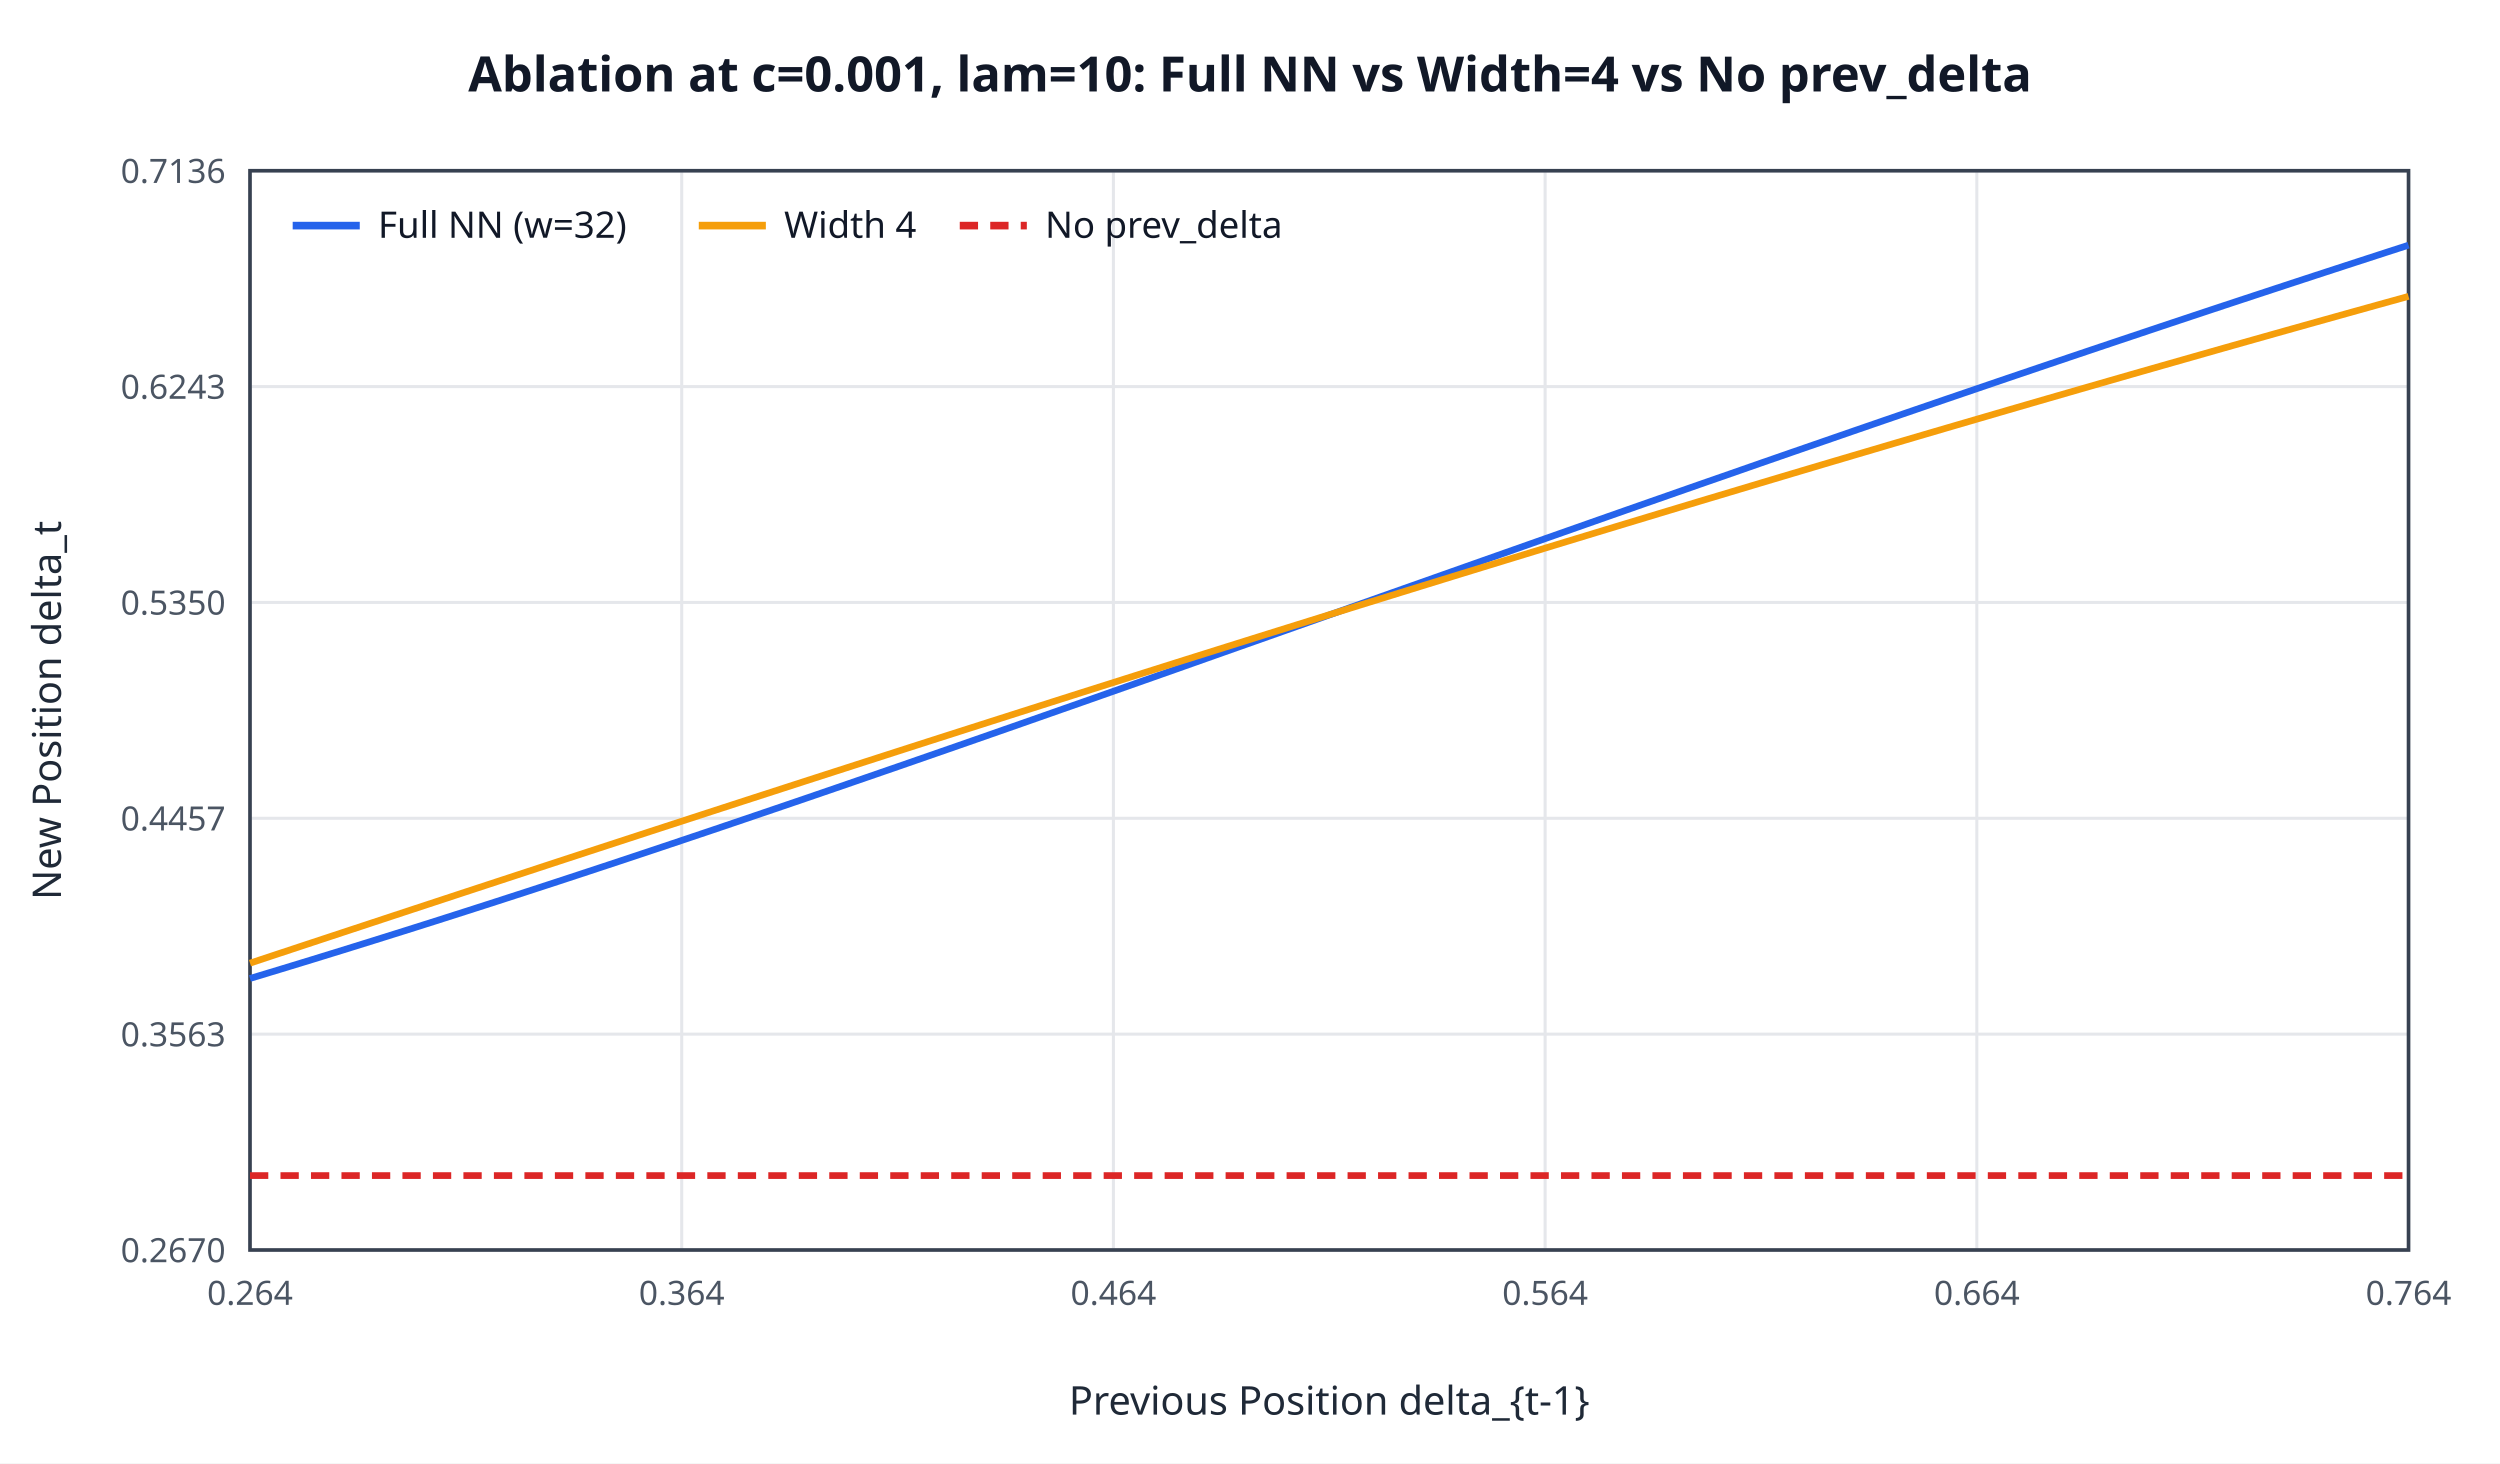
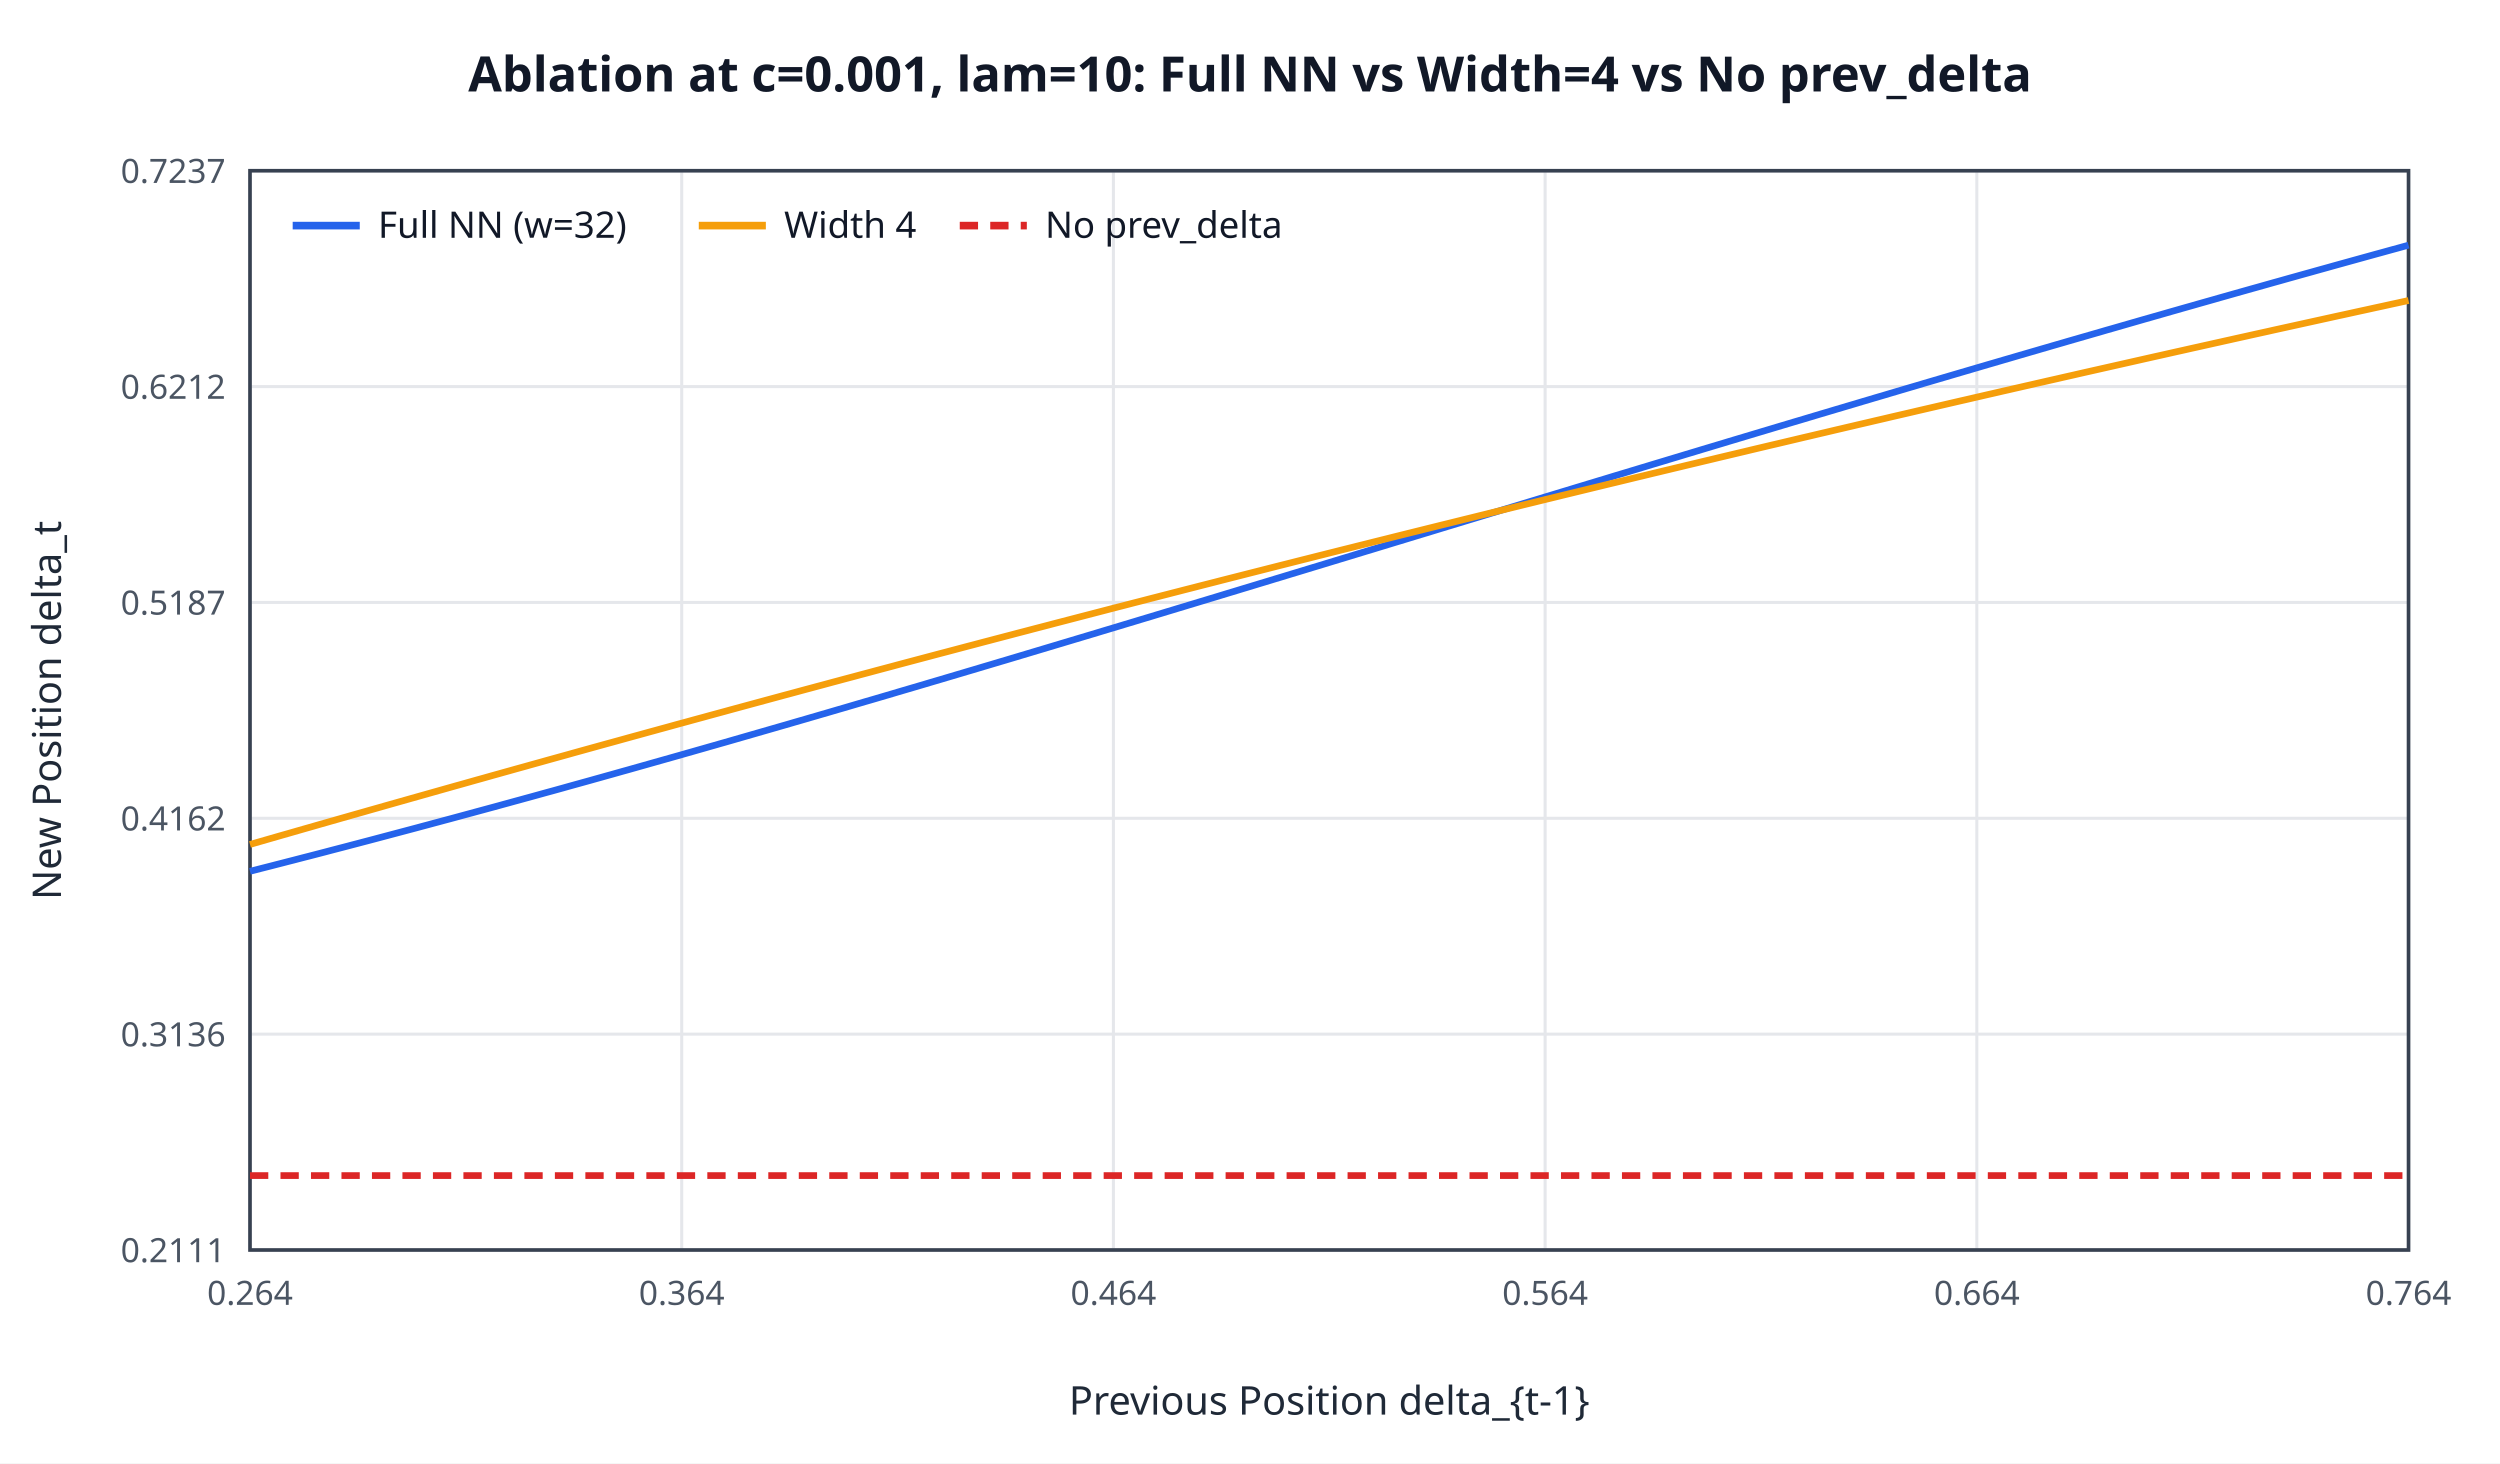
<svg xmlns="http://www.w3.org/2000/svg" width="820" height="480" viewBox="0 0 820 480">
  <rect width="820" height="480" fill="#ffffff" />
  <text x="410" y="30" text-anchor="middle" font-family="sans-serif" font-size="16" font-weight="bold" fill="#111827">Ablation at c=0.001, lam=10: Full NN vs Width=4 vs No prev_delta</text>
  <line x1="82" y1="410.0" x2="790.0" y2="410.0" stroke="#e5e7eb" stroke-width="1" />
-   <text x="74.0" y="414.0" text-anchor="end" font-family="sans-serif" font-size="11" fill="#4b5563">0.2670</text>
+   <text x="74.0" y="414.0" text-anchor="end" font-family="sans-serif" font-size="11" fill="#4b5563">0.2111</text>
  <line x1="82.0" y1="56" x2="82.0" y2="410.0" stroke="#e5e7eb" stroke-width="1" />
  <text x="82.0" y="428.0" text-anchor="middle" font-family="sans-serif" font-size="11" fill="#4b5563">0.264</text>
  <line x1="82" y1="339.2" x2="790.0" y2="339.2" stroke="#e5e7eb" stroke-width="1" />
-   <text x="74.0" y="343.2" text-anchor="end" font-family="sans-serif" font-size="11" fill="#4b5563">0.3563</text>
+   <text x="74.0" y="343.2" text-anchor="end" font-family="sans-serif" font-size="11" fill="#4b5563">0.3136</text>
  <line x1="223.6" y1="56" x2="223.6" y2="410.0" stroke="#e5e7eb" stroke-width="1" />
  <text x="223.6" y="428.0" text-anchor="middle" font-family="sans-serif" font-size="11" fill="#4b5563">0.364</text>
  <line x1="82" y1="268.4" x2="790.0" y2="268.4" stroke="#e5e7eb" stroke-width="1" />
-   <text x="74.0" y="272.4" text-anchor="end" font-family="sans-serif" font-size="11" fill="#4b5563">0.4457</text>
+   <text x="74.0" y="272.4" text-anchor="end" font-family="sans-serif" font-size="11" fill="#4b5563">0.4162</text>
  <line x1="365.2" y1="56" x2="365.2" y2="410.0" stroke="#e5e7eb" stroke-width="1" />
  <text x="365.2" y="428.0" text-anchor="middle" font-family="sans-serif" font-size="11" fill="#4b5563">0.464</text>
  <line x1="82" y1="197.6" x2="790.0" y2="197.6" stroke="#e5e7eb" stroke-width="1" />
-   <text x="74.0" y="201.6" text-anchor="end" font-family="sans-serif" font-size="11" fill="#4b5563">0.5350</text>
+   <text x="74.0" y="201.6" text-anchor="end" font-family="sans-serif" font-size="11" fill="#4b5563">0.5187</text>
  <line x1="506.8" y1="56" x2="506.8" y2="410.0" stroke="#e5e7eb" stroke-width="1" />
  <text x="506.8" y="428.0" text-anchor="middle" font-family="sans-serif" font-size="11" fill="#4b5563">0.564</text>
  <line x1="82" y1="126.8" x2="790.0" y2="126.8" stroke="#e5e7eb" stroke-width="1" />
-   <text x="74.0" y="130.8" text-anchor="end" font-family="sans-serif" font-size="11" fill="#4b5563">0.6243</text>
+   <text x="74.0" y="130.8" text-anchor="end" font-family="sans-serif" font-size="11" fill="#4b5563">0.6212</text>
  <line x1="648.4" y1="56" x2="648.4" y2="410.0" stroke="#e5e7eb" stroke-width="1" />
  <text x="648.4" y="428.0" text-anchor="middle" font-family="sans-serif" font-size="11" fill="#4b5563">0.664</text>
  <line x1="82" y1="56.0" x2="790.0" y2="56.0" stroke="#e5e7eb" stroke-width="1" />
-   <text x="74.0" y="60.0" text-anchor="end" font-family="sans-serif" font-size="11" fill="#4b5563">0.7136</text>
+   <text x="74.0" y="60.0" text-anchor="end" font-family="sans-serif" font-size="11" fill="#4b5563">0.7237</text>
  <line x1="790.0" y1="56" x2="790.0" y2="410.0" stroke="#e5e7eb" stroke-width="1" />
  <text x="790.0" y="428.0" text-anchor="middle" font-family="sans-serif" font-size="11" fill="#4b5563">0.764</text>
  <rect x="82" y="56" width="708" height="354" fill="none" stroke="#374151" stroke-width="1.2" />
  <text x="436.0" y="464.0" text-anchor="middle" font-family="sans-serif" font-size="13" fill="#1f2937">Previous Position delta_{t-1}</text>
  <text x="20" y="233.0" text-anchor="middle" font-family="sans-serif" font-size="13" fill="#1f2937" transform="rotate(-90 20 233.0)">New Position delta_t</text>
-   <polyline fill="none" stroke="#2563eb" stroke-width="2.2" points="82.00,320.94 92.11,317.88 102.23,314.79 112.34,311.67 122.46,308.52 132.57,305.35 142.69,302.15 152.80,298.92 162.91,295.67 173.03,292.39 183.14,289.09 193.26,285.76 203.37,282.42 213.49,279.05 223.60,275.66 233.71,272.26 243.83,268.83 253.94,265.39 264.06,261.94 274.17,258.47 284.29,254.98 294.40,251.49 304.51,247.98 314.63,244.46 324.74,240.93 334.86,237.39 344.97,233.84 355.09,230.29 365.20,226.73 375.31,223.17 385.43,219.60 395.54,216.02 405.66,212.44 415.77,208.87 425.89,205.29 436.00,201.71 446.11,198.12 456.23,194.54 466.34,190.97 476.46,187.39 486.57,183.82 496.69,180.25 506.80,176.68 516.91,173.12 527.03,169.56 537.14,166.01 547.26,162.47 557.37,158.93 567.49,155.41 577.60,151.88 587.71,148.37 597.83,144.87 607.94,141.37 618.06,137.88 628.17,134.41 638.29,130.94 648.40,127.49 658.51,124.04 668.63,120.61 678.74,117.19 688.86,113.78 698.97,110.39 709.09,107.00 719.20,103.63 729.31,100.27 739.43,96.93 749.54,93.60 759.66,90.28 769.77,86.98 779.89,83.69 790.00,80.41 " />
-   <polyline fill="none" stroke="#f59e0b" stroke-width="2.2" points="82.00,315.91 92.11,312.56 102.23,309.21 112.34,305.87 122.46,302.53 132.57,299.19 142.69,295.86 152.80,292.53 162.91,289.21 173.03,285.89 183.14,282.57 193.26,279.26 203.37,275.96 213.49,272.65 223.60,269.36 233.71,266.07 243.83,262.78 253.94,259.51 264.06,256.23 274.17,252.97 284.29,249.71 294.40,246.45 304.51,243.20 314.63,239.96 324.74,236.73 334.86,233.50 344.97,230.28 355.09,227.06 365.20,223.86 375.31,220.66 385.43,217.46 395.54,214.28 405.66,211.10 415.77,207.93 425.89,204.77 436.00,201.62 446.11,198.48 456.23,195.34 466.34,192.21 476.46,189.09 486.57,185.98 496.69,182.88 506.80,179.79 516.91,176.71 527.03,173.63 537.14,170.57 547.26,167.51 557.37,164.46 567.49,161.43 577.60,158.40 587.71,155.38 597.83,152.37 607.94,149.38 618.06,146.39 628.17,143.41 638.29,140.44 648.40,137.49 658.51,134.54 668.63,131.60 678.74,128.68 688.86,125.76 698.97,122.85 709.09,119.96 719.20,117.08 729.31,114.20 739.43,111.34 749.54,108.49 759.66,105.65 769.77,102.82 779.89,100.00 790.00,97.20 " />
-   <polyline fill="none" stroke="#dc2626" stroke-width="2.2" stroke-dasharray="6,4" points="82.00,385.59 92.11,385.59 102.23,385.59 112.34,385.59 122.46,385.59 132.57,385.59 142.69,385.59 152.80,385.59 162.91,385.59 173.03,385.59 183.14,385.59 193.26,385.59 203.37,385.59 213.49,385.59 223.60,385.59 233.71,385.59 243.83,385.59 253.94,385.59 264.06,385.59 274.17,385.59 284.29,385.59 294.40,385.59 304.51,385.59 314.63,385.59 324.74,385.59 334.86,385.59 344.97,385.59 355.09,385.59 365.20,385.59 375.31,385.59 385.43,385.59 395.54,385.59 405.66,385.59 415.77,385.59 425.89,385.59 436.00,385.59 446.11,385.59 456.23,385.59 466.34,385.59 476.46,385.59 486.57,385.59 496.69,385.59 506.80,385.59 516.91,385.59 527.03,385.59 537.14,385.59 547.26,385.59 557.37,385.59 567.49,385.59 577.60,385.59 587.71,385.59 597.83,385.59 607.94,385.59 618.06,385.59 628.17,385.59 638.29,385.59 648.40,385.59 658.51,385.59 668.63,385.59 678.74,385.59 688.86,385.59 698.97,385.59 709.09,385.59 719.20,385.59 729.31,385.59 739.43,385.59 749.54,385.59 759.66,385.59 769.77,385.59 779.89,385.59 790.00,385.59 " />
+   <polyline fill="none" stroke="#2563eb" stroke-width="2.2" points="82.00,285.79 83.77,285.34 85.54,284.88 87.31,284.43 89.08,283.98 90.85,283.52 92.62,283.07 94.39,282.61 96.16,282.16 97.93,281.70 99.70,281.24 101.47,280.79 103.24,280.33 105.01,279.87 106.78,279.41 108.55,278.94 110.32,278.48 112.09,278.02 113.86,277.56 115.63,277.09 117.40,276.63 119.17,276.16 120.94,275.70 122.71,275.23 124.48,274.76 126.25,274.29 128.02,273.82 129.79,273.35 131.56,272.88 133.33,272.41 135.10,271.94 136.87,271.47 138.64,270.99 140.41,270.52 142.18,270.04 143.95,269.57 145.72,269.09 147.49,268.62 149.26,268.14 151.03,267.66 152.80,267.18 154.57,266.70 156.34,266.22 158.11,265.74 159.88,265.26 161.65,264.78 163.42,264.30 165.19,263.81 166.96,263.33 168.73,262.84 170.50,262.36 172.27,261.87 174.04,261.39 175.81,260.90 177.58,260.41 179.35,259.92 181.12,259.44 182.89,258.95 184.66,258.46 186.43,257.96 188.20,257.47 189.97,256.98 191.74,256.49 193.51,256.00 195.28,255.50 197.05,255.01 198.82,254.51 200.59,254.02 202.36,253.52 204.13,253.02 205.90,252.53 207.67,252.03 209.44,251.53 211.21,251.03 212.98,250.53 214.75,250.03 216.52,249.53 218.29,249.03 220.06,248.53 221.83,248.03 223.60,247.53 225.37,247.02 227.14,246.52 228.91,246.01 230.68,245.51 232.45,245.00 234.22,244.50 235.99,243.99 237.76,243.49 239.53,242.98 241.30,242.47 243.07,241.96 244.84,241.45 246.61,240.94 248.38,240.43 250.15,239.92 251.92,239.41 253.69,238.90 255.46,238.39 257.23,237.88 259.00,237.37 260.77,236.85 262.54,236.34 264.31,235.83 266.08,235.31 267.85,234.80 269.62,234.28 271.39,233.77 273.16,233.25 274.93,232.73 276.70,232.22 278.47,231.70 280.24,231.18 282.01,230.66 283.78,230.14 285.55,229.63 287.32,229.11 289.09,228.59 290.86,228.07 292.63,227.55 294.40,227.02 296.17,226.50 297.94,225.98 299.71,225.46 301.48,224.94 303.25,224.42 305.02,223.89 306.79,223.37 308.56,222.85 310.33,222.32 312.10,221.80 313.87,221.27 315.64,220.75 317.41,220.22 319.18,219.70 320.95,219.17 322.72,218.64 324.49,218.12 326.26,217.59 328.03,217.06 329.80,216.54 331.57,216.01 333.34,215.48 335.11,214.95 336.88,214.42 338.65,213.89 340.42,213.36 342.19,212.83 343.96,212.30 345.73,211.77 347.50,211.24 349.27,210.71 351.04,210.18 352.81,209.65 354.58,209.12 356.35,208.59 358.12,208.06 359.89,207.53 361.66,206.99 363.43,206.46 365.20,205.93 366.97,205.40 368.74,204.86 370.51,204.33 372.28,203.80 374.05,203.26 375.82,202.73 377.59,202.20 379.36,201.66 381.13,201.13 382.90,200.59 384.67,200.06 386.44,199.52 388.21,198.99 389.98,198.45 391.75,197.92 393.52,197.38 395.29,196.85 397.06,196.31 398.83,195.78 400.60,195.24 402.37,194.70 404.14,194.17 405.91,193.63 407.68,193.09 409.45,192.56 411.22,192.02 412.99,191.48 414.76,190.95 416.53,190.41 418.30,189.87 420.07,189.34 421.84,188.80 423.61,188.26 425.38,187.73 427.15,187.19 428.92,186.65 430.69,186.11 432.46,185.58 434.23,185.04 436.00,184.50 437.77,183.96 439.54,183.42 441.31,182.89 443.08,182.35 444.85,181.81 446.62,181.27 448.39,180.73 450.16,180.20 451.93,179.66 453.70,179.12 455.47,178.58 457.24,178.04 459.01,177.51 460.78,176.97 462.55,176.43 464.32,175.89 466.09,175.35 467.86,174.82 469.63,174.28 471.40,173.74 473.17,173.20 474.94,172.66 476.71,172.13 478.48,171.59 480.25,171.05 482.02,170.51 483.79,169.98 485.56,169.44 487.33,168.90 489.10,168.36 490.87,167.83 492.64,167.29 494.41,166.75 496.18,166.21 497.95,165.68 499.72,165.14 501.49,164.60 503.26,164.07 505.03,163.53 506.80,162.99 508.57,162.46 510.34,161.92 512.11,161.38 513.88,160.85 515.65,160.31 517.42,159.77 519.19,159.24 520.96,158.70 522.73,158.17 524.50,157.63 526.27,157.10 528.04,156.56 529.81,156.02 531.58,155.49 533.35,154.96 535.12,154.42 536.89,153.89 538.66,153.35 540.43,152.82 542.20,152.28 543.97,151.75 545.74,151.22 547.51,150.68 549.28,150.15 551.05,149.62 552.82,149.08 554.59,148.55 556.36,148.02 558.13,147.48 559.90,146.95 561.67,146.42 563.44,145.89 565.21,145.36 566.98,144.82 568.75,144.29 570.52,143.76 572.29,143.23 574.06,142.70 575.83,142.17 577.60,141.64 579.37,141.11 581.14,140.58 582.91,140.05 584.68,139.52 586.45,138.99 588.22,138.46 589.99,137.94 591.76,137.41 593.53,136.88 595.30,136.35 597.07,135.82 598.84,135.30 600.61,134.77 602.38,134.24 604.15,133.72 605.92,133.19 607.69,132.67 609.46,132.14 611.23,131.61 613.00,131.09 614.77,130.56 616.54,130.04 618.31,129.52 620.08,128.99 621.85,128.47 623.62,127.94 625.39,127.42 627.16,126.90 628.93,126.38 630.70,125.85 632.47,125.33 634.24,124.81 636.01,124.29 637.78,123.77 639.55,123.25 641.32,122.73 643.09,122.21 644.86,121.69 646.63,121.17 648.40,120.65 650.17,120.13 651.94,119.61 653.71,119.10 655.48,118.58 657.25,118.06 659.02,117.55 660.79,117.03 662.56,116.51 664.33,116.00 666.10,115.48 667.87,114.97 669.64,114.45 671.41,113.94 673.18,113.42 674.95,112.91 676.72,112.40 678.49,111.88 680.26,111.37 682.03,110.86 683.80,110.35 685.57,109.84 687.34,109.33 689.11,108.82 690.88,108.30 692.65,107.80 694.42,107.29 696.19,106.78 697.96,106.27 699.73,105.76 701.50,105.25 703.27,104.74 705.04,104.24 706.81,103.73 708.58,103.23 710.35,102.72 712.12,102.21 713.89,101.71 715.66,101.20 717.43,100.70 719.20,100.20 720.97,99.69 722.74,99.19 724.51,98.69 726.28,98.19 728.05,97.68 729.82,97.18 731.59,96.68 733.36,96.18 735.13,95.68 736.90,95.18 738.67,94.68 740.44,94.19 742.21,93.69 743.98,93.19 745.75,92.69 747.52,92.20 749.29,91.70 751.06,91.20 752.83,90.71 754.60,90.21 756.37,89.72 758.14,89.23 759.91,88.73 761.68,88.24 763.45,87.75 765.22,87.25 766.99,86.76 768.76,86.27 770.53,85.78 772.30,85.29 774.07,84.80 775.84,84.31 777.61,83.82 779.38,83.33 781.15,82.85 782.92,82.36 784.69,81.87 786.46,81.39 788.23,80.90 790.00,80.41 " />
+   <polyline fill="none" stroke="#f59e0b" stroke-width="2.2" points="82.00,276.98 83.77,276.47 85.54,275.96 87.31,275.45 89.08,274.94 90.85,274.43 92.62,273.92 94.39,273.42 96.16,272.91 97.93,272.40 99.70,271.89 101.47,271.39 103.24,270.88 105.01,270.37 106.78,269.87 108.55,269.36 110.32,268.86 112.09,268.35 113.86,267.85 115.63,267.34 117.40,266.84 119.17,266.34 120.94,265.83 122.71,265.33 124.48,264.83 126.25,264.32 128.02,263.82 129.79,263.32 131.56,262.82 133.33,262.32 135.10,261.82 136.87,261.32 138.64,260.82 140.41,260.32 142.18,259.82 143.95,259.32 145.72,258.82 147.49,258.32 149.26,257.82 151.03,257.33 152.80,256.83 154.57,256.33 156.34,255.83 158.11,255.34 159.88,254.84 161.65,254.34 163.42,253.85 165.19,253.35 166.96,252.86 168.73,252.36 170.50,251.87 172.27,251.38 174.04,250.88 175.81,250.39 177.58,249.90 179.35,249.40 181.12,248.91 182.89,248.42 184.66,247.93 186.43,247.44 188.20,246.94 189.97,246.45 191.74,245.96 193.51,245.47 195.28,244.98 197.05,244.49 198.82,244.00 200.59,243.52 202.36,243.03 204.13,242.54 205.90,242.05 207.67,241.56 209.44,241.08 211.21,240.59 212.98,240.10 214.75,239.62 216.52,239.13 218.29,238.65 220.06,238.16 221.83,237.67 223.60,237.19 225.37,236.71 227.14,236.22 228.91,235.74 230.68,235.26 232.45,234.77 234.22,234.29 235.99,233.81 237.76,233.33 239.53,232.84 241.30,232.36 243.07,231.88 244.84,231.40 246.61,230.92 248.38,230.44 250.15,229.96 251.92,229.48 253.69,229.00 255.46,228.52 257.23,228.04 259.00,227.57 260.77,227.09 262.54,226.61 264.31,226.13 266.08,225.66 267.85,225.18 269.62,224.71 271.39,224.23 273.16,223.75 274.93,223.28 276.70,222.80 278.47,222.33 280.24,221.86 282.01,221.38 283.78,220.91 285.55,220.44 287.32,219.96 289.09,219.49 290.86,219.02 292.63,218.55 294.40,218.07 296.17,217.60 297.94,217.13 299.71,216.66 301.48,216.19 303.25,215.72 305.02,215.25 306.79,214.78 308.56,214.31 310.33,213.85 312.10,213.38 313.87,212.91 315.64,212.44 317.41,211.97 319.18,211.51 320.95,211.04 322.72,210.57 324.49,210.11 326.26,209.64 328.03,209.18 329.80,208.71 331.57,208.25 333.34,207.78 335.11,207.32 336.88,206.86 338.65,206.39 340.42,205.93 342.19,205.47 343.96,205.01 345.73,204.54 347.50,204.08 349.27,203.62 351.04,203.16 352.81,202.70 354.58,202.24 356.35,201.78 358.12,201.32 359.89,200.86 361.66,200.40 363.43,199.94 365.20,199.48 366.97,199.02 368.74,198.57 370.51,198.11 372.28,197.65 374.05,197.20 375.82,196.74 377.59,196.28 379.36,195.83 381.13,195.37 382.90,194.92 384.67,194.46 386.44,194.01 388.21,193.55 389.98,193.10 391.75,192.65 393.52,192.19 395.29,191.74 397.06,191.29 398.83,190.84 400.60,190.38 402.37,189.93 404.14,189.48 405.91,189.03 407.68,188.58 409.45,188.13 411.22,187.68 412.99,187.23 414.76,186.78 416.53,186.33 418.30,185.88 420.07,185.43 421.84,184.99 423.61,184.54 425.38,184.09 427.15,183.64 428.92,183.20 430.69,182.75 432.46,182.30 434.23,181.86 436.00,181.41 437.77,180.97 439.54,180.52 441.31,180.08 443.08,179.64 444.85,179.19 446.62,178.75 448.39,178.31 450.16,177.86 451.93,177.42 453.70,176.98 455.47,176.54 457.24,176.09 459.01,175.65 460.78,175.21 462.55,174.77 464.32,174.33 466.09,173.89 467.86,173.45 469.63,173.01 471.40,172.57 473.17,172.13 474.94,171.70 476.71,171.26 478.48,170.82 480.25,170.38 482.02,169.95 483.79,169.51 485.56,169.07 487.33,168.64 489.10,168.20 490.87,167.77 492.64,167.33 494.41,166.90 496.18,166.46 497.95,166.03 499.72,165.59 501.49,165.16 503.26,164.73 505.03,164.29 506.80,163.86 508.57,163.43 510.34,163.00 512.11,162.56 513.88,162.13 515.65,161.70 517.42,161.27 519.19,160.84 520.96,160.41 522.73,159.98 524.50,159.55 526.27,159.12 528.04,158.69 529.81,158.27 531.58,157.84 533.35,157.41 535.12,156.98 536.89,156.55 538.66,156.13 540.43,155.70 542.20,155.27 543.97,154.85 545.74,154.42 547.51,154.00 549.28,153.57 551.05,153.15 552.82,152.72 554.59,152.30 556.36,151.88 558.13,151.45 559.90,151.03 561.67,150.61 563.44,150.18 565.21,149.76 566.98,149.34 568.75,148.92 570.52,148.50 572.29,148.08 574.06,147.65 575.83,147.23 577.60,146.81 579.37,146.39 581.14,145.97 582.91,145.56 584.68,145.14 586.45,144.72 588.22,144.30 589.99,143.88 591.76,143.46 593.53,143.05 595.30,142.63 597.07,142.21 598.84,141.80 600.61,141.38 602.38,140.96 604.15,140.55 605.92,140.13 607.69,139.72 609.46,139.30 611.23,138.89 613.00,138.48 614.77,138.06 616.54,137.65 618.31,137.24 620.08,136.82 621.85,136.41 623.62,136.00 625.39,135.59 627.16,135.18 628.93,134.76 630.70,134.35 632.47,133.94 634.24,133.53 636.01,133.12 637.78,132.71 639.55,132.30 641.32,131.89 643.09,131.48 644.86,131.08 646.63,130.67 648.40,130.26 650.17,129.85 651.94,129.44 653.71,129.04 655.48,128.63 657.25,128.22 659.02,127.82 660.79,127.41 662.56,127.01 664.33,126.60 666.10,126.20 667.87,125.79 669.64,125.39 671.41,124.98 673.18,124.58 674.95,124.18 676.72,123.77 678.49,123.37 680.26,122.97 682.03,122.56 683.80,122.16 685.57,121.76 687.34,121.36 689.11,120.96 690.88,120.56 692.65,120.16 694.42,119.76 696.19,119.36 697.96,118.96 699.73,118.56 701.50,118.16 703.27,117.76 705.04,117.36 706.81,116.96 708.58,116.57 710.35,116.17 712.12,115.77 713.89,115.37 715.66,114.98 717.43,114.58 719.20,114.18 720.97,113.79 722.74,113.39 724.51,113.00 726.28,112.60 728.05,112.21 729.82,111.81 731.59,111.42 733.36,111.02 735.13,110.63 736.90,110.24 738.67,109.84 740.44,109.45 742.21,109.06 743.98,108.67 745.75,108.27 747.52,107.88 749.29,107.49 751.06,107.10 752.83,106.71 754.60,106.32 756.37,105.93 758.14,105.54 759.91,105.15 761.68,104.76 763.45,104.37 765.22,103.98 766.99,103.59 768.76,103.21 770.53,102.82 772.30,102.43 774.07,102.04 775.84,101.66 777.61,101.27 779.38,100.88 781.15,100.50 782.92,100.11 784.69,99.72 786.46,99.34 788.23,98.95 790.00,98.57 " />
+   <polyline fill="none" stroke="#dc2626" stroke-width="2.2" stroke-dasharray="6,4" points="82.00,385.59 83.77,385.59 85.54,385.59 87.31,385.59 89.08,385.59 90.85,385.59 92.62,385.59 94.39,385.59 96.16,385.59 97.93,385.59 99.70,385.59 101.47,385.59 103.24,385.59 105.01,385.59 106.78,385.59 108.55,385.59 110.32,385.59 112.09,385.59 113.86,385.59 115.63,385.59 117.40,385.59 119.17,385.59 120.94,385.59 122.71,385.59 124.48,385.59 126.25,385.59 128.02,385.59 129.79,385.59 131.56,385.59 133.33,385.59 135.10,385.59 136.87,385.59 138.64,385.59 140.41,385.59 142.18,385.59 143.95,385.59 145.72,385.59 147.49,385.59 149.26,385.59 151.03,385.59 152.80,385.59 154.57,385.59 156.34,385.59 158.11,385.59 159.88,385.59 161.65,385.59 163.42,385.59 165.19,385.59 166.96,385.59 168.73,385.59 170.50,385.59 172.27,385.59 174.04,385.59 175.81,385.59 177.58,385.59 179.35,385.59 181.12,385.59 182.89,385.59 184.66,385.59 186.43,385.59 188.20,385.59 189.97,385.59 191.74,385.59 193.51,385.59 195.28,385.59 197.05,385.59 198.82,385.59 200.59,385.59 202.36,385.59 204.13,385.59 205.90,385.59 207.67,385.59 209.44,385.59 211.21,385.59 212.98,385.59 214.75,385.59 216.52,385.59 218.29,385.59 220.06,385.59 221.83,385.59 223.60,385.59 225.37,385.59 227.14,385.59 228.91,385.59 230.68,385.59 232.45,385.59 234.22,385.59 235.99,385.59 237.76,385.59 239.53,385.59 241.30,385.59 243.07,385.59 244.84,385.59 246.61,385.59 248.38,385.59 250.15,385.59 251.92,385.59 253.69,385.59 255.46,385.59 257.23,385.59 259.00,385.59 260.77,385.59 262.54,385.59 264.31,385.59 266.08,385.59 267.85,385.59 269.62,385.59 271.39,385.59 273.16,385.59 274.93,385.59 276.70,385.59 278.47,385.59 280.24,385.59 282.01,385.59 283.78,385.59 285.55,385.59 287.32,385.59 289.09,385.59 290.86,385.59 292.63,385.59 294.40,385.59 296.17,385.59 297.94,385.59 299.71,385.59 301.48,385.59 303.25,385.59 305.02,385.59 306.79,385.59 308.56,385.59 310.33,385.59 312.10,385.59 313.87,385.59 315.64,385.59 317.41,385.59 319.18,385.59 320.95,385.59 322.72,385.59 324.49,385.59 326.26,385.59 328.03,385.59 329.80,385.59 331.57,385.59 333.34,385.59 335.11,385.59 336.88,385.59 338.65,385.59 340.42,385.59 342.19,385.59 343.96,385.59 345.73,385.59 347.50,385.59 349.27,385.59 351.04,385.59 352.81,385.59 354.58,385.59 356.35,385.59 358.12,385.59 359.89,385.59 361.66,385.59 363.43,385.59 365.20,385.59 366.97,385.59 368.74,385.59 370.51,385.59 372.28,385.59 374.05,385.59 375.82,385.59 377.59,385.59 379.36,385.59 381.13,385.59 382.90,385.59 384.67,385.59 386.44,385.59 388.21,385.59 389.98,385.59 391.75,385.59 393.52,385.59 395.29,385.59 397.06,385.59 398.83,385.59 400.60,385.59 402.37,385.59 404.14,385.59 405.91,385.59 407.68,385.59 409.45,385.59 411.22,385.59 412.99,385.59 414.76,385.59 416.53,385.59 418.30,385.59 420.07,385.59 421.84,385.59 423.61,385.59 425.38,385.59 427.15,385.59 428.92,385.59 430.69,385.59 432.46,385.59 434.23,385.59 436.00,385.59 437.77,385.59 439.54,385.59 441.31,385.59 443.08,385.59 444.85,385.59 446.62,385.59 448.39,385.59 450.16,385.59 451.93,385.59 453.70,385.59 455.47,385.59 457.24,385.59 459.01,385.59 460.78,385.59 462.55,385.59 464.32,385.59 466.09,385.59 467.86,385.59 469.63,385.59 471.40,385.59 473.17,385.59 474.94,385.59 476.71,385.59 478.48,385.59 480.25,385.59 482.02,385.59 483.79,385.59 485.56,385.59 487.33,385.59 489.10,385.59 490.87,385.59 492.64,385.59 494.41,385.59 496.18,385.59 497.95,385.59 499.72,385.59 501.49,385.59 503.26,385.59 505.03,385.59 506.80,385.59 508.57,385.59 510.34,385.59 512.11,385.59 513.88,385.59 515.65,385.59 517.42,385.59 519.19,385.59 520.96,385.59 522.73,385.59 524.50,385.59 526.27,385.59 528.04,385.59 529.81,385.59 531.58,385.59 533.35,385.59 535.12,385.59 536.89,385.59 538.66,385.59 540.43,385.59 542.20,385.59 543.97,385.59 545.74,385.59 547.51,385.59 549.28,385.59 551.05,385.59 552.82,385.59 554.59,385.59 556.36,385.59 558.13,385.59 559.90,385.59 561.67,385.59 563.44,385.59 565.21,385.59 566.98,385.59 568.75,385.59 570.52,385.59 572.29,385.59 574.06,385.59 575.83,385.59 577.60,385.59 579.37,385.59 581.14,385.59 582.91,385.59 584.68,385.59 586.45,385.59 588.22,385.59 589.99,385.59 591.76,385.59 593.53,385.59 595.30,385.59 597.07,385.59 598.84,385.59 600.61,385.59 602.38,385.59 604.15,385.59 605.92,385.59 607.69,385.59 609.46,385.59 611.23,385.59 613.00,385.59 614.77,385.59 616.54,385.59 618.31,385.59 620.08,385.59 621.85,385.59 623.62,385.59 625.39,385.59 627.16,385.59 628.93,385.59 630.70,385.59 632.47,385.59 634.24,385.59 636.01,385.59 637.78,385.59 639.55,385.59 641.32,385.59 643.09,385.59 644.86,385.59 646.63,385.59 648.40,385.59 650.17,385.59 651.94,385.59 653.71,385.59 655.48,385.59 657.25,385.59 659.02,385.59 660.79,385.59 662.56,385.59 664.33,385.59 666.10,385.59 667.87,385.59 669.64,385.59 671.41,385.59 673.18,385.59 674.95,385.59 676.72,385.59 678.49,385.59 680.26,385.59 682.03,385.59 683.80,385.59 685.57,385.59 687.34,385.59 689.11,385.59 690.88,385.59 692.65,385.59 694.42,385.59 696.19,385.59 697.96,385.59 699.73,385.59 701.50,385.59 703.27,385.59 705.04,385.59 706.81,385.59 708.58,385.59 710.35,385.59 712.12,385.59 713.89,385.59 715.66,385.59 717.43,385.59 719.20,385.59 720.97,385.59 722.74,385.59 724.51,385.59 726.28,385.59 728.05,385.59 729.82,385.59 731.59,385.59 733.36,385.59 735.13,385.59 736.90,385.59 738.67,385.59 740.44,385.59 742.21,385.59 743.98,385.59 745.75,385.59 747.52,385.59 749.29,385.59 751.06,385.59 752.83,385.59 754.60,385.59 756.37,385.59 758.14,385.59 759.91,385.59 761.68,385.59 763.45,385.59 765.22,385.59 766.99,385.59 768.76,385.59 770.53,385.59 772.30,385.59 774.07,385.59 775.84,385.59 777.61,385.59 779.38,385.59 781.15,385.59 782.92,385.59 784.69,385.59 786.46,385.59 788.23,385.59 790.00,385.59 " />
  <line x1="96.0" y1="74.0" x2="118.0" y2="74.0" stroke="#2563eb" stroke-width="2.5" />
  <text x="124.0" y="78.0" font-family="sans-serif" font-size="12" fill="#111827">Full NN (w=32)</text>
  <line x1="229.2" y1="74.0" x2="251.2" y2="74.0" stroke="#f59e0b" stroke-width="2.5" />
  <text x="257.2" y="78.0" font-family="sans-serif" font-size="12" fill="#111827">Width 4</text>
  <line x1="314.8" y1="74.0" x2="336.8" y2="74.0" stroke="#dc2626" stroke-width="2.5" stroke-dasharray="6,4" />
  <text x="342.8" y="78.0" font-family="sans-serif" font-size="12" fill="#111827">No prev_delta</text>
</svg>
